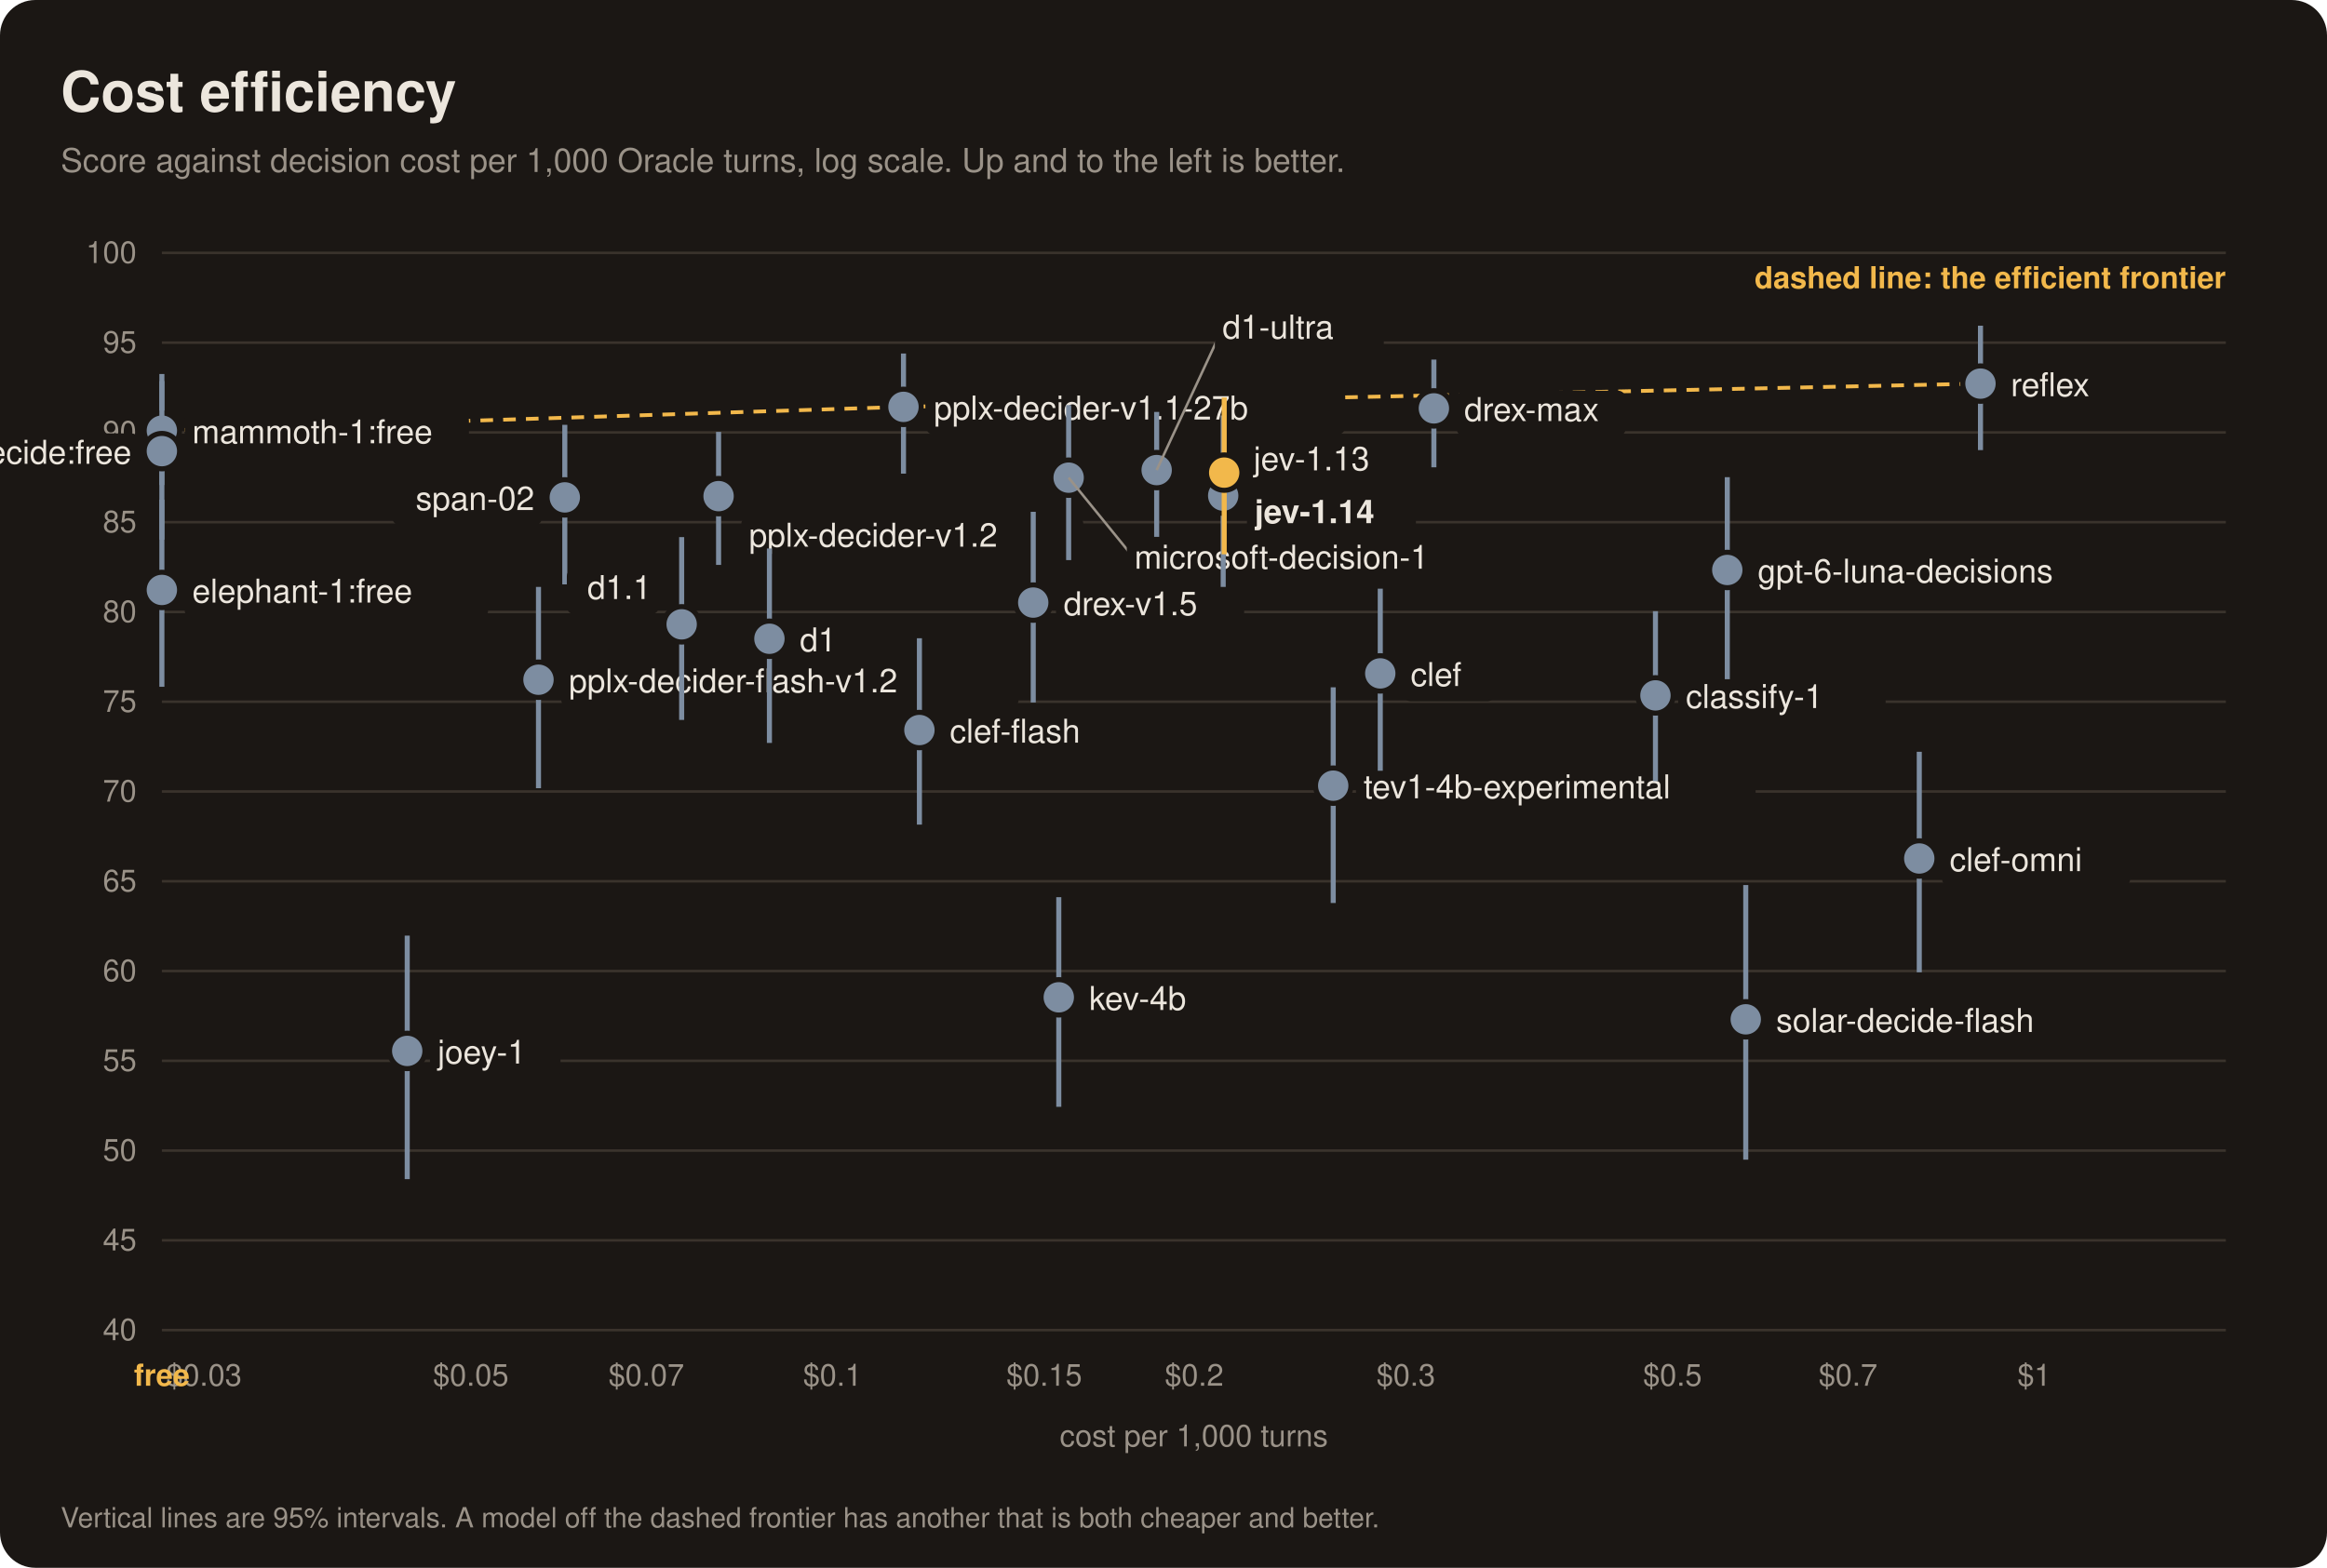
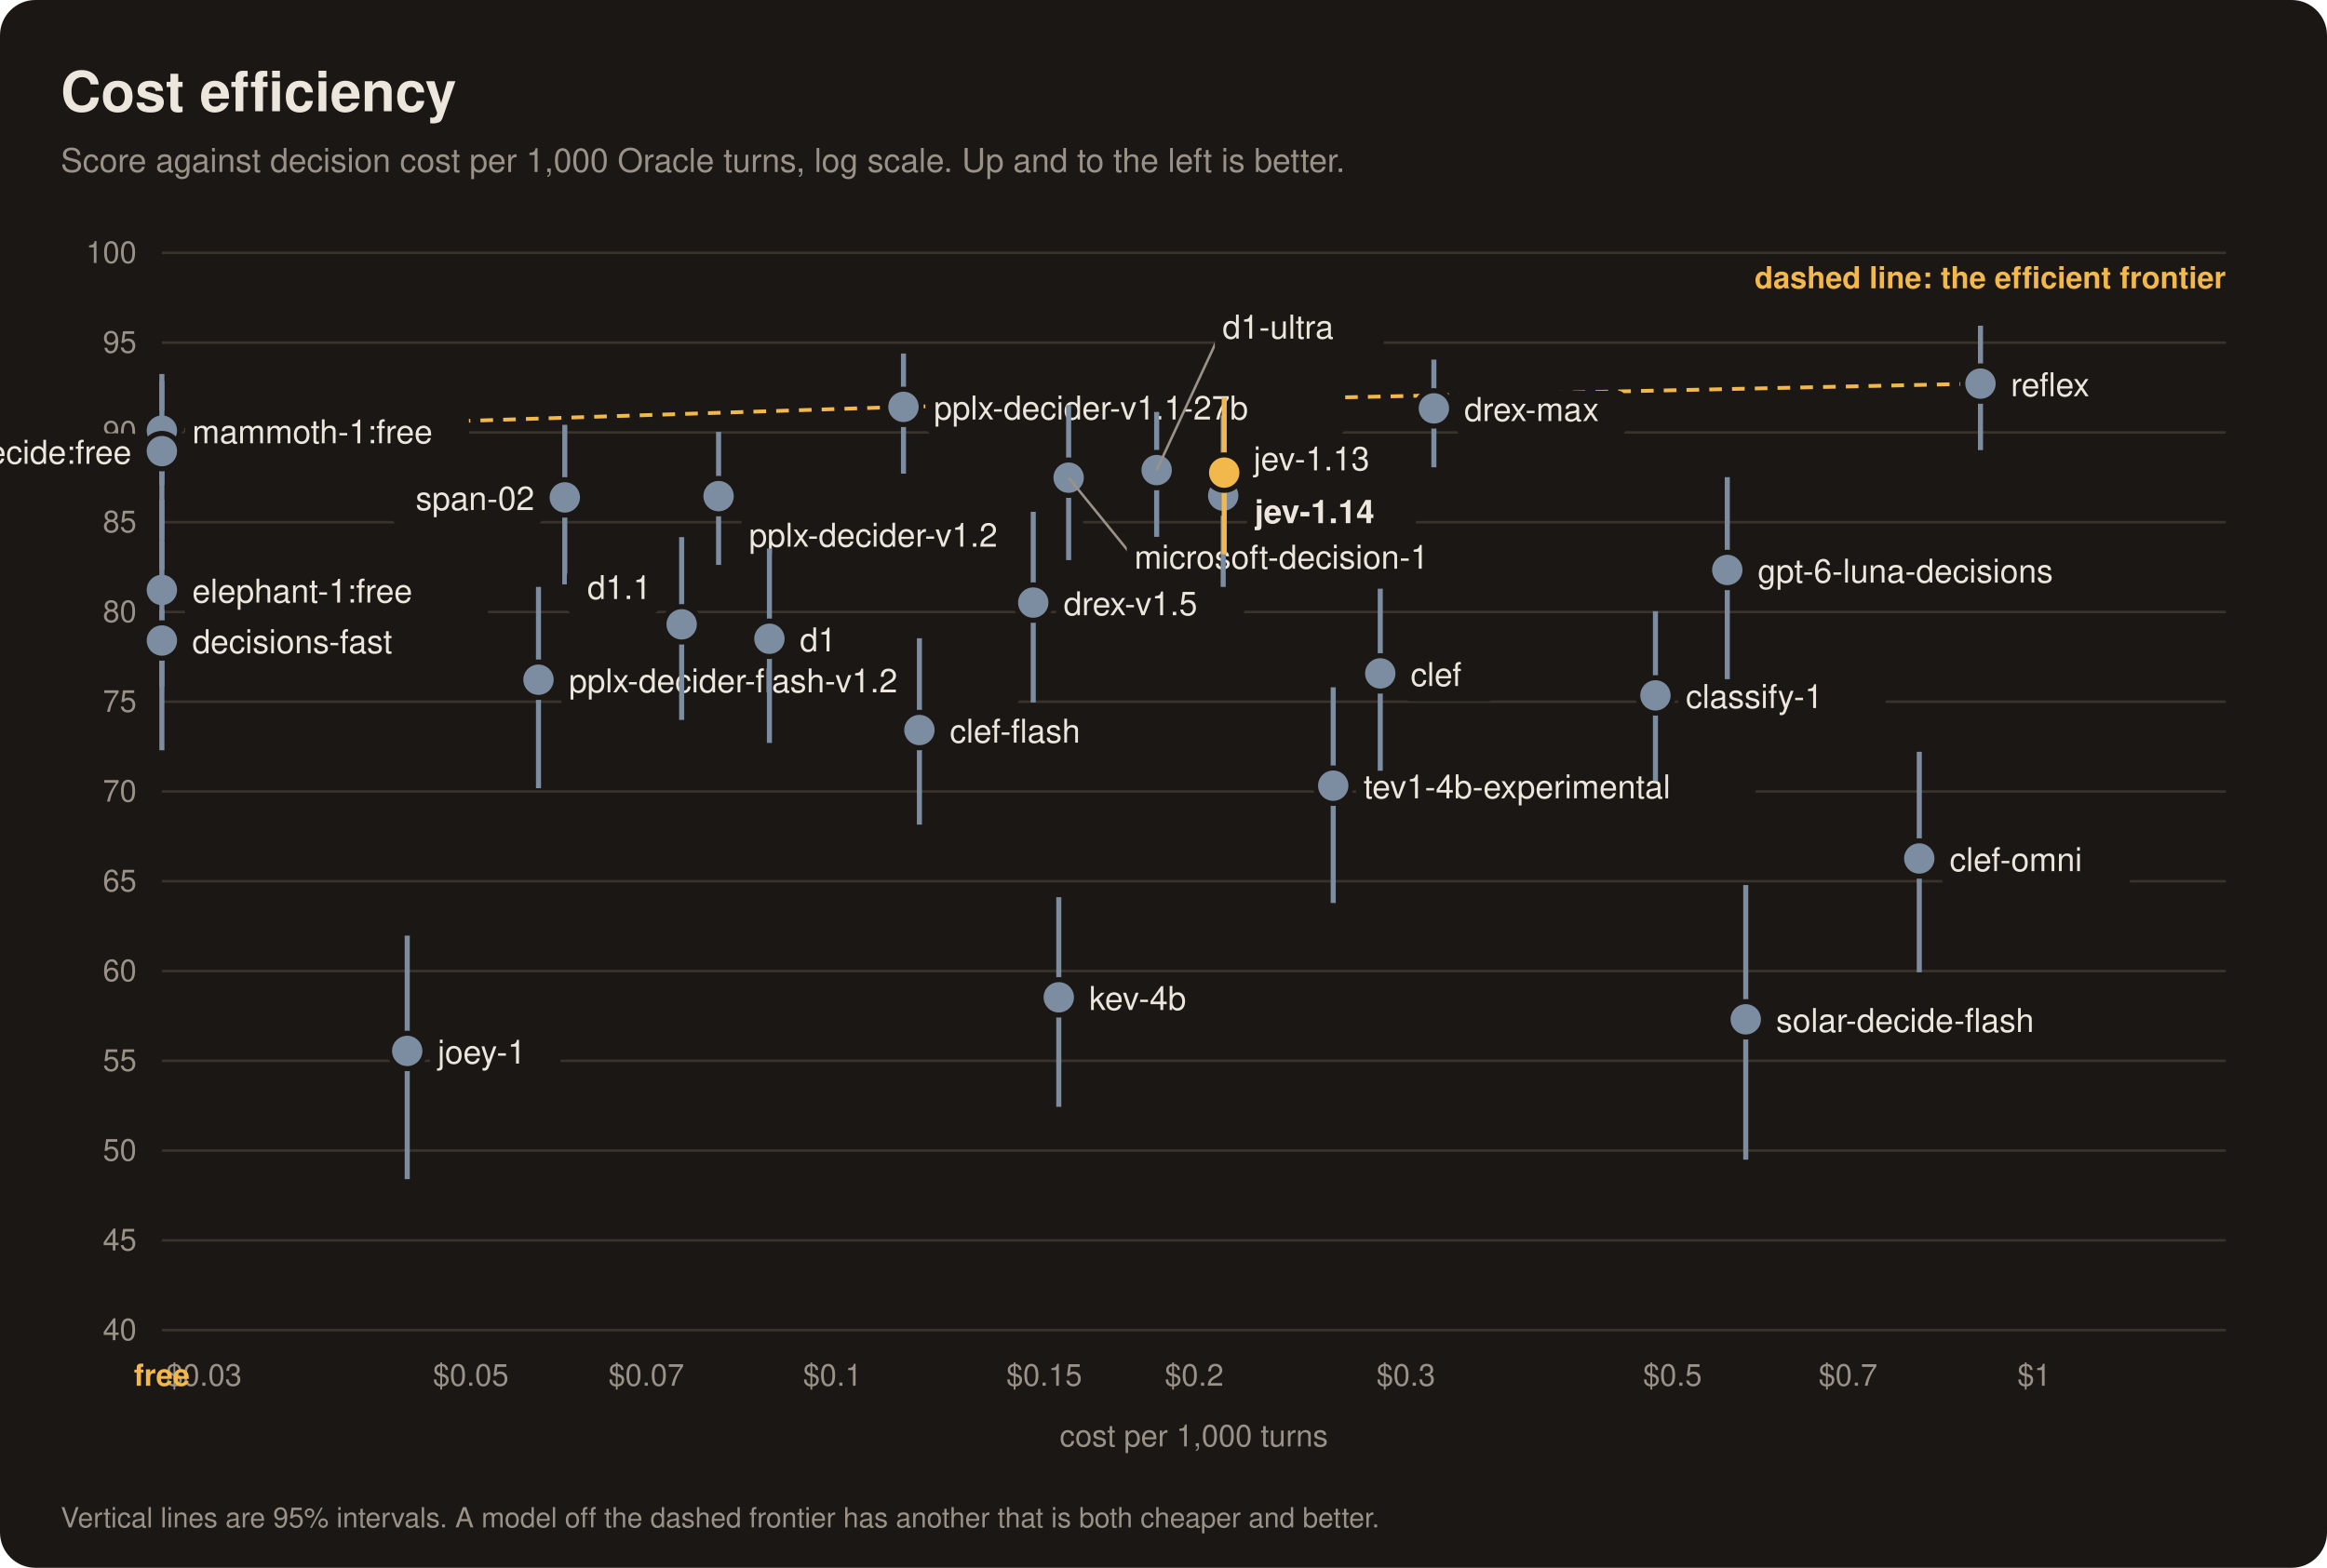
<svg xmlns="http://www.w3.org/2000/svg" viewBox="0 0 920 620" width="920" role="img" aria-label="Cost efficiency" font-family="-apple-system,BlinkMacSystemFont,'Segoe UI',Helvetica,Arial,sans-serif">
  <rect width="920" height="620" rx="14" fill="#1b1714" />
  <text x="24.0" y="44.0" font-size="22" font-weight="700" fill="#ece6dd" text-anchor="start">Cost efficiency</text>
  <text x="24.0" y="68.0" font-size="13" font-weight="400" fill="#9a9288" text-anchor="start">Score against decision cost per 1,000 Oracle turns, log scale. Up and to the left is better.</text>
  <line x1="64.0" y1="526.0" x2="880.0" y2="526.0" stroke="#3a332c" stroke-width="1.0" />
  <text x="54.0" y="530.0" font-size="12" font-weight="400" fill="#9a9288" text-anchor="end">40</text>
  <line x1="64.0" y1="490.5" x2="880.0" y2="490.5" stroke="#3a332c" stroke-width="1.0" />
  <text x="54.0" y="494.5" font-size="12" font-weight="400" fill="#9a9288" text-anchor="end">45</text>
  <line x1="64.0" y1="455.0" x2="880.0" y2="455.0" stroke="#3a332c" stroke-width="1.0" />
  <text x="54.0" y="459.0" font-size="12" font-weight="400" fill="#9a9288" text-anchor="end">50</text>
  <line x1="64.0" y1="419.5" x2="880.0" y2="419.5" stroke="#3a332c" stroke-width="1.0" />
  <text x="54.0" y="423.5" font-size="12" font-weight="400" fill="#9a9288" text-anchor="end">55</text>
  <line x1="64.0" y1="384.0" x2="880.0" y2="384.0" stroke="#3a332c" stroke-width="1.0" />
  <text x="54.0" y="388.0" font-size="12" font-weight="400" fill="#9a9288" text-anchor="end">60</text>
  <line x1="64.0" y1="348.5" x2="880.0" y2="348.5" stroke="#3a332c" stroke-width="1.0" />
  <text x="54.0" y="352.5" font-size="12" font-weight="400" fill="#9a9288" text-anchor="end">65</text>
  <line x1="64.0" y1="313.0" x2="880.0" y2="313.0" stroke="#3a332c" stroke-width="1.0" />
  <text x="54.0" y="317.0" font-size="12" font-weight="400" fill="#9a9288" text-anchor="end">70</text>
  <line x1="64.0" y1="277.5" x2="880.0" y2="277.5" stroke="#3a332c" stroke-width="1.0" />
  <text x="54.0" y="281.5" font-size="12" font-weight="400" fill="#9a9288" text-anchor="end">75</text>
  <line x1="64.0" y1="242.0" x2="880.0" y2="242.0" stroke="#3a332c" stroke-width="1.0" />
  <text x="54.0" y="246.0" font-size="12" font-weight="400" fill="#9a9288" text-anchor="end">80</text>
  <line x1="64.0" y1="206.5" x2="880.0" y2="206.5" stroke="#3a332c" stroke-width="1.0" />
  <text x="54.0" y="210.5" font-size="12" font-weight="400" fill="#9a9288" text-anchor="end">85</text>
  <line x1="64.0" y1="171.0" x2="880.0" y2="171.0" stroke="#3a332c" stroke-width="1.0" />
  <text x="54.0" y="175.0" font-size="12" font-weight="400" fill="#9a9288" text-anchor="end">90</text>
  <line x1="64.0" y1="135.5" x2="880.0" y2="135.5" stroke="#3a332c" stroke-width="1.0" />
  <text x="54.0" y="139.5" font-size="12" font-weight="400" fill="#9a9288" text-anchor="end">95</text>
  <line x1="64.0" y1="100.0" x2="880.0" y2="100.0" stroke="#3a332c" stroke-width="1.0" />
  <text x="54.0" y="104.0" font-size="12" font-weight="400" fill="#9a9288" text-anchor="end">100</text>
  <text x="80.6" y="548.0" font-size="12" font-weight="400" fill="#9a9288" text-anchor="middle">$0.03</text>
  <text x="186.1" y="548.0" font-size="12" font-weight="400" fill="#9a9288" text-anchor="middle">$0.05</text>
  <text x="255.5" y="548.0" font-size="12" font-weight="400" fill="#9a9288" text-anchor="middle">$0.07</text>
  <text x="329.1" y="548.0" font-size="12" font-weight="400" fill="#9a9288" text-anchor="middle">$0.1</text>
  <text x="412.8" y="548.0" font-size="12" font-weight="400" fill="#9a9288" text-anchor="middle">$0.15</text>
  <text x="472.1" y="548.0" font-size="12" font-weight="400" fill="#9a9288" text-anchor="middle">$0.2</text>
  <text x="555.8" y="548.0" font-size="12" font-weight="400" fill="#9a9288" text-anchor="middle">$0.3</text>
  <text x="661.2" y="548.0" font-size="12" font-weight="400" fill="#9a9288" text-anchor="middle">$0.5</text>
  <text x="730.6" y="548.0" font-size="12" font-weight="400" fill="#9a9288" text-anchor="middle">$0.7</text>
  <text x="804.2" y="548.0" font-size="12" font-weight="400" fill="#9a9288" text-anchor="middle">$1</text>
  <text x="472.0" y="572.0" font-size="12" font-weight="400" fill="#9a9288" text-anchor="middle">cost per 1,000 turns</text>
  <text x="64.0" y="548.0" font-size="12" font-weight="600" fill="#f2b84b" text-anchor="middle">free</text>
  <polyline points="64.0,170.3 357.2,160.9 783.0,151.7" fill="none" stroke="#f2b84b" stroke-width="1.5" stroke-dasharray="5 4" />
  <text x="880.0" y="114.0" font-size="12" font-weight="600" fill="#f2b84b" text-anchor="end">dashed line: the efficient frontier</text>
  <line x1="64.0" y1="191.8" x2="64.0" y2="150.7" stroke="#7d8da1" stroke-width="2.0" />
  <circle cx="64.0" cy="170.3" r="7" fill="#7d8da1" stroke="#1b1714" stroke-width="2" />
  <rect x="73.0" y="163.3" width="112.4" height="18.0" rx="3.0" fill="#1b1714" />
  <text x="76.0" y="175.3" font-size="13" font-weight="500" fill="#ece6dd" text-anchor="start">mammoth-1:free</text>
  <line x1="64.0" y1="213.4" x2="64.0" y2="147.9" stroke="#7d8da1" stroke-width="2.0" />
  <circle cx="64.0" cy="178.4" r="7" fill="#7d8da1" stroke="#1b1714" stroke-width="2" />
  <rect x="-95.4" y="171.4" width="150.4" height="18.0" rx="3.0" fill="#1b1714" />
  <text x="52.0" y="183.4" font-size="13" font-weight="500" fill="#ece6dd" text-anchor="end">mercury-decide:free</text>
  <line x1="64.0" y1="271.6" x2="64.0" y2="197.6" stroke="#7d8da1" stroke-width="2.0" />
  <circle cx="64.0" cy="233.3" r="7" fill="#7d8da1" stroke="#1b1714" stroke-width="2" />
  <rect x="73.0" y="226.3" width="120.0" height="18.0" rx="3.0" fill="#1b1714" />
  <text x="76.0" y="238.3" font-size="13" font-weight="500" fill="#ece6dd" text-anchor="start">elephant-1:free</text>
+   <line x1="64.0" y1="296.7" x2="64.0" y2="213.9" stroke="#7d8da1" stroke-width="2.0" />
+   <circle cx="64.0" cy="253.3" r="7" fill="#7d8da1" stroke="#1b1714" stroke-width="2" />
+   <rect x="73.0" y="246.3" width="112.4" height="18.0" rx="3.0" fill="#1b1714" />
+   <text x="76.0" y="258.3" font-size="13" font-weight="500" fill="#ece6dd" text-anchor="start">decisions-fast</text>
  <line x1="161.0" y1="466.3" x2="161.0" y2="370.0" stroke="#7d8da1" stroke-width="2.0" />
  <circle cx="161.0" cy="415.6" r="7" fill="#7d8da1" stroke="#1b1714" stroke-width="2" />
  <rect x="170.0" y="408.6" width="51.6" height="18.0" rx="3.0" fill="#1b1714" />
  <text x="173.0" y="420.6" font-size="13" font-weight="500" fill="#ece6dd" text-anchor="start">joey-1</text>
  <line x1="212.9" y1="311.7" x2="212.9" y2="232.1" stroke="#7d8da1" stroke-width="2.0" />
  <circle cx="212.9" cy="268.8" r="7" fill="#7d8da1" stroke="#1b1714" stroke-width="2" />
  <rect x="221.9" y="261.8" width="180.8" height="18.0" rx="3.0" fill="#1b1714" />
  <text x="224.9" y="273.8" font-size="13" font-weight="500" fill="#ece6dd" text-anchor="start">pplx-decider-flash-v1.2</text>
  <line x1="223.3" y1="231.1" x2="223.3" y2="168.0" stroke="#7d8da1" stroke-width="2.0" />
  <circle cx="223.3" cy="196.7" r="7" fill="#7d8da1" stroke="#1b1714" stroke-width="2" />
  <rect x="155.1" y="189.7" width="59.2" height="18.0" rx="3.0" fill="#1b1714" />
  <text x="211.3" y="201.7" font-size="13" font-weight="500" fill="#ece6dd" text-anchor="end">span-02</text>
  <line x1="269.5" y1="284.7" x2="269.5" y2="212.4" stroke="#7d8da1" stroke-width="2.0" />
  <circle cx="269.5" cy="246.9" r="7" fill="#7d8da1" stroke="#1b1714" stroke-width="2" />
  <rect x="224.1" y="224.9" width="36.4" height="18.0" rx="3.0" fill="#1b1714" />
  <text x="257.5" y="236.9" font-size="13" font-weight="500" fill="#ece6dd" text-anchor="end">d1.1</text>
  <line x1="284.1" y1="223.4" x2="284.1" y2="170.8" stroke="#7d8da1" stroke-width="2.0" />
  <circle cx="284.1" cy="196.2" r="7" fill="#7d8da1" stroke="#1b1714" stroke-width="2" />
  <rect x="293.1" y="204.2" width="135.2" height="18.0" rx="3.0" fill="#1b1714" />
  <text x="296.1" y="216.2" font-size="13" font-weight="500" fill="#ece6dd" text-anchor="start">pplx-decider-v1.2</text>
  <line x1="304.2" y1="293.8" x2="304.2" y2="216.9" stroke="#7d8da1" stroke-width="2.0" />
  <circle cx="304.2" cy="252.6" r="7" fill="#7d8da1" stroke="#1b1714" stroke-width="2" />
  <rect x="313.2" y="245.6" width="21.2" height="18.0" rx="3.0" fill="#1b1714" />
  <text x="316.2" y="257.6" font-size="13" font-weight="500" fill="#ece6dd" text-anchor="start">d1</text>
  <line x1="357.2" y1="187.3" x2="357.2" y2="139.8" stroke="#7d8da1" stroke-width="2.0" />
  <circle cx="357.2" cy="160.9" r="7" fill="#7d8da1" stroke="#1b1714" stroke-width="2" />
  <rect x="366.2" y="153.9" width="165.6" height="18.0" rx="3.0" fill="#1b1714" />
  <text x="369.2" y="165.9" font-size="13" font-weight="500" fill="#ece6dd" text-anchor="start">pplx-decider-v1.1-27b</text>
  <line x1="363.5" y1="326.1" x2="363.5" y2="252.4" stroke="#7d8da1" stroke-width="2.0" />
  <circle cx="363.5" cy="288.7" r="7" fill="#7d8da1" stroke="#1b1714" stroke-width="2" />
  <rect x="372.5" y="281.7" width="82.0" height="18.0" rx="3.0" fill="#1b1714" />
  <text x="375.5" y="293.7" font-size="13" font-weight="500" fill="#ece6dd" text-anchor="start">clef-flash</text>
  <line x1="408.5" y1="277.8" x2="408.5" y2="202.4" stroke="#7d8da1" stroke-width="2.0" />
  <circle cx="408.5" cy="238.3" r="7" fill="#7d8da1" stroke="#1b1714" stroke-width="2" />
  <rect x="417.5" y="231.3" width="74.4" height="18.0" rx="3.0" fill="#1b1714" />
  <text x="420.5" y="243.3" font-size="13" font-weight="500" fill="#ece6dd" text-anchor="start">drex-v1.5</text>
  <line x1="418.6" y1="437.7" x2="418.6" y2="354.8" stroke="#7d8da1" stroke-width="2.0" />
  <circle cx="418.6" cy="394.4" r="7" fill="#7d8da1" stroke="#1b1714" stroke-width="2" />
  <rect x="427.6" y="387.4" width="51.6" height="18.0" rx="3.0" fill="#1b1714" />
  <text x="430.6" y="399.4" font-size="13" font-weight="500" fill="#ece6dd" text-anchor="start">kev-4b</text>
  <line x1="422.5" y1="221.5" x2="422.5" y2="160.2" stroke="#7d8da1" stroke-width="2.0" />
  <circle cx="422.5" cy="188.9" r="7" fill="#7d8da1" stroke="#1b1714" stroke-width="2" />
  <line x1="422.5" y1="188.9" x2="448.5" y2="220.9" stroke="#9a9288" stroke-width="1.0" />
  <rect x="445.5" y="212.9" width="158.0" height="18.0" rx="3.0" fill="#1b1714" />
  <text x="448.5" y="224.9" font-size="13" font-weight="500" fill="#ece6dd" text-anchor="start">microsoft-decision-1</text>
  <line x1="457.3" y1="212.3" x2="457.3" y2="162.9" stroke="#7d8da1" stroke-width="2.0" />
  <circle cx="457.3" cy="185.9" r="7" fill="#7d8da1" stroke="#1b1714" stroke-width="2" />
  <line x1="457.3" y1="185.9" x2="483.3" y2="129.9" stroke="#9a9288" stroke-width="1.0" />
  <rect x="480.3" y="121.9" width="66.8" height="18.0" rx="3.0" fill="#1b1714" />
  <text x="483.3" y="133.9" font-size="13" font-weight="500" fill="#ece6dd" text-anchor="start">d1-ultra</text>
  <line x1="483.6" y1="232.1" x2="483.6" y2="164.3" stroke="#7d8da1" stroke-width="2.0" />
  <circle cx="483.6" cy="196.0" r="7" fill="#7d8da1" stroke="#1b1714" stroke-width="2" />
  <rect x="492.6" y="174.0" width="66.8" height="18.0" rx="3.0" fill="#1b1714" />
  <text x="495.6" y="186.0" font-size="13" font-weight="500" fill="#ece6dd" text-anchor="start">jev-1.13</text>
  <line x1="484.0" y1="219.2" x2="484.0" y2="157.2" stroke="#f2b84b" stroke-width="2.0" />
  <circle cx="484.0" cy="186.9" r="7" fill="#f2b84b" stroke="#1b1714" stroke-width="2" />
  <rect x="493.0" y="194.9" width="66.8" height="18.0" rx="3.0" fill="#1b1714" />
  <text x="496.0" y="206.9" font-size="13" font-weight="700" fill="#ece6dd" text-anchor="start">jev-1.14</text>
  <line x1="527.1" y1="357.1" x2="527.1" y2="271.8" stroke="#7d8da1" stroke-width="2.0" />
  <circle cx="527.1" cy="310.7" r="7" fill="#7d8da1" stroke="#1b1714" stroke-width="2" />
  <rect x="536.1" y="303.7" width="158.0" height="18.0" rx="3.0" fill="#1b1714" />
  <text x="539.1" y="315.7" font-size="13" font-weight="500" fill="#ece6dd" text-anchor="start">tev1-4b-experimental</text>
  <line x1="545.7" y1="304.8" x2="545.7" y2="232.8" stroke="#7d8da1" stroke-width="2.0" />
  <circle cx="545.7" cy="266.3" r="7" fill="#7d8da1" stroke="#1b1714" stroke-width="2" />
  <rect x="554.7" y="259.3" width="36.4" height="18.0" rx="3.0" fill="#1b1714" />
  <text x="557.7" y="271.3" font-size="13" font-weight="500" fill="#ece6dd" text-anchor="start">clef</text>
  <line x1="566.9" y1="184.8" x2="566.9" y2="142.2" stroke="#7d8da1" stroke-width="2.0" />
  <circle cx="566.9" cy="161.5" r="7" fill="#7d8da1" stroke="#1b1714" stroke-width="2" />
  <rect x="575.9" y="154.5" width="66.8" height="18.0" rx="3.0" fill="#1b1714" />
  <text x="578.9" y="166.5" font-size="13" font-weight="500" fill="#ece6dd" text-anchor="start">drex-max</text>
  <line x1="654.5" y1="308.9" x2="654.5" y2="241.7" stroke="#7d8da1" stroke-width="2.0" />
  <circle cx="654.5" cy="275.0" r="7" fill="#7d8da1" stroke="#1b1714" stroke-width="2" />
  <rect x="663.5" y="268.0" width="82.0" height="18.0" rx="3.0" fill="#1b1714" />
  <text x="666.5" y="280.0" font-size="13" font-weight="500" fill="#ece6dd" text-anchor="start">classify-1</text>
  <line x1="682.9" y1="268.6" x2="682.9" y2="188.7" stroke="#7d8da1" stroke-width="2.0" />
  <circle cx="682.9" cy="225.4" r="7" fill="#7d8da1" stroke="#1b1714" stroke-width="2" />
  <rect x="691.9" y="218.4" width="158.0" height="18.0" rx="3.0" fill="#1b1714" />
  <text x="694.9" y="230.4" font-size="13" font-weight="500" fill="#ece6dd" text-anchor="start">gpt-6-luna-decisions</text>
  <line x1="690.2" y1="458.6" x2="690.2" y2="350.0" stroke="#7d8da1" stroke-width="2.0" />
  <circle cx="690.2" cy="403.1" r="7" fill="#7d8da1" stroke="#1b1714" stroke-width="2" />
  <rect x="699.2" y="396.1" width="142.8" height="18.0" rx="3.0" fill="#1b1714" />
  <text x="702.2" y="408.1" font-size="13" font-weight="500" fill="#ece6dd" text-anchor="start">solar-decide-flash</text>
  <line x1="758.8" y1="384.5" x2="758.8" y2="297.3" stroke="#7d8da1" stroke-width="2.0" />
  <circle cx="758.8" cy="339.5" r="7" fill="#7d8da1" stroke="#1b1714" stroke-width="2" />
  <rect x="767.8" y="332.5" width="74.4" height="18.0" rx="3.0" fill="#1b1714" />
  <text x="770.8" y="344.5" font-size="13" font-weight="500" fill="#ece6dd" text-anchor="start">clef-omni</text>
  <line x1="783.0" y1="178.0" x2="783.0" y2="128.8" stroke="#7d8da1" stroke-width="2.0" />
  <circle cx="783.0" cy="151.7" r="7" fill="#7d8da1" stroke="#1b1714" stroke-width="2" />
  <rect x="792.0" y="144.7" width="51.6" height="18.0" rx="3.0" fill="#1b1714" />
  <text x="795.0" y="156.7" font-size="13" font-weight="500" fill="#ece6dd" text-anchor="start">reflex</text>
  <text x="24.0" y="604.0" font-size="11" font-weight="400" fill="#9a9288" text-anchor="start">Vertical lines are 95% intervals. A model off the dashed frontier has another that is both cheaper and better.</text>
</svg>
